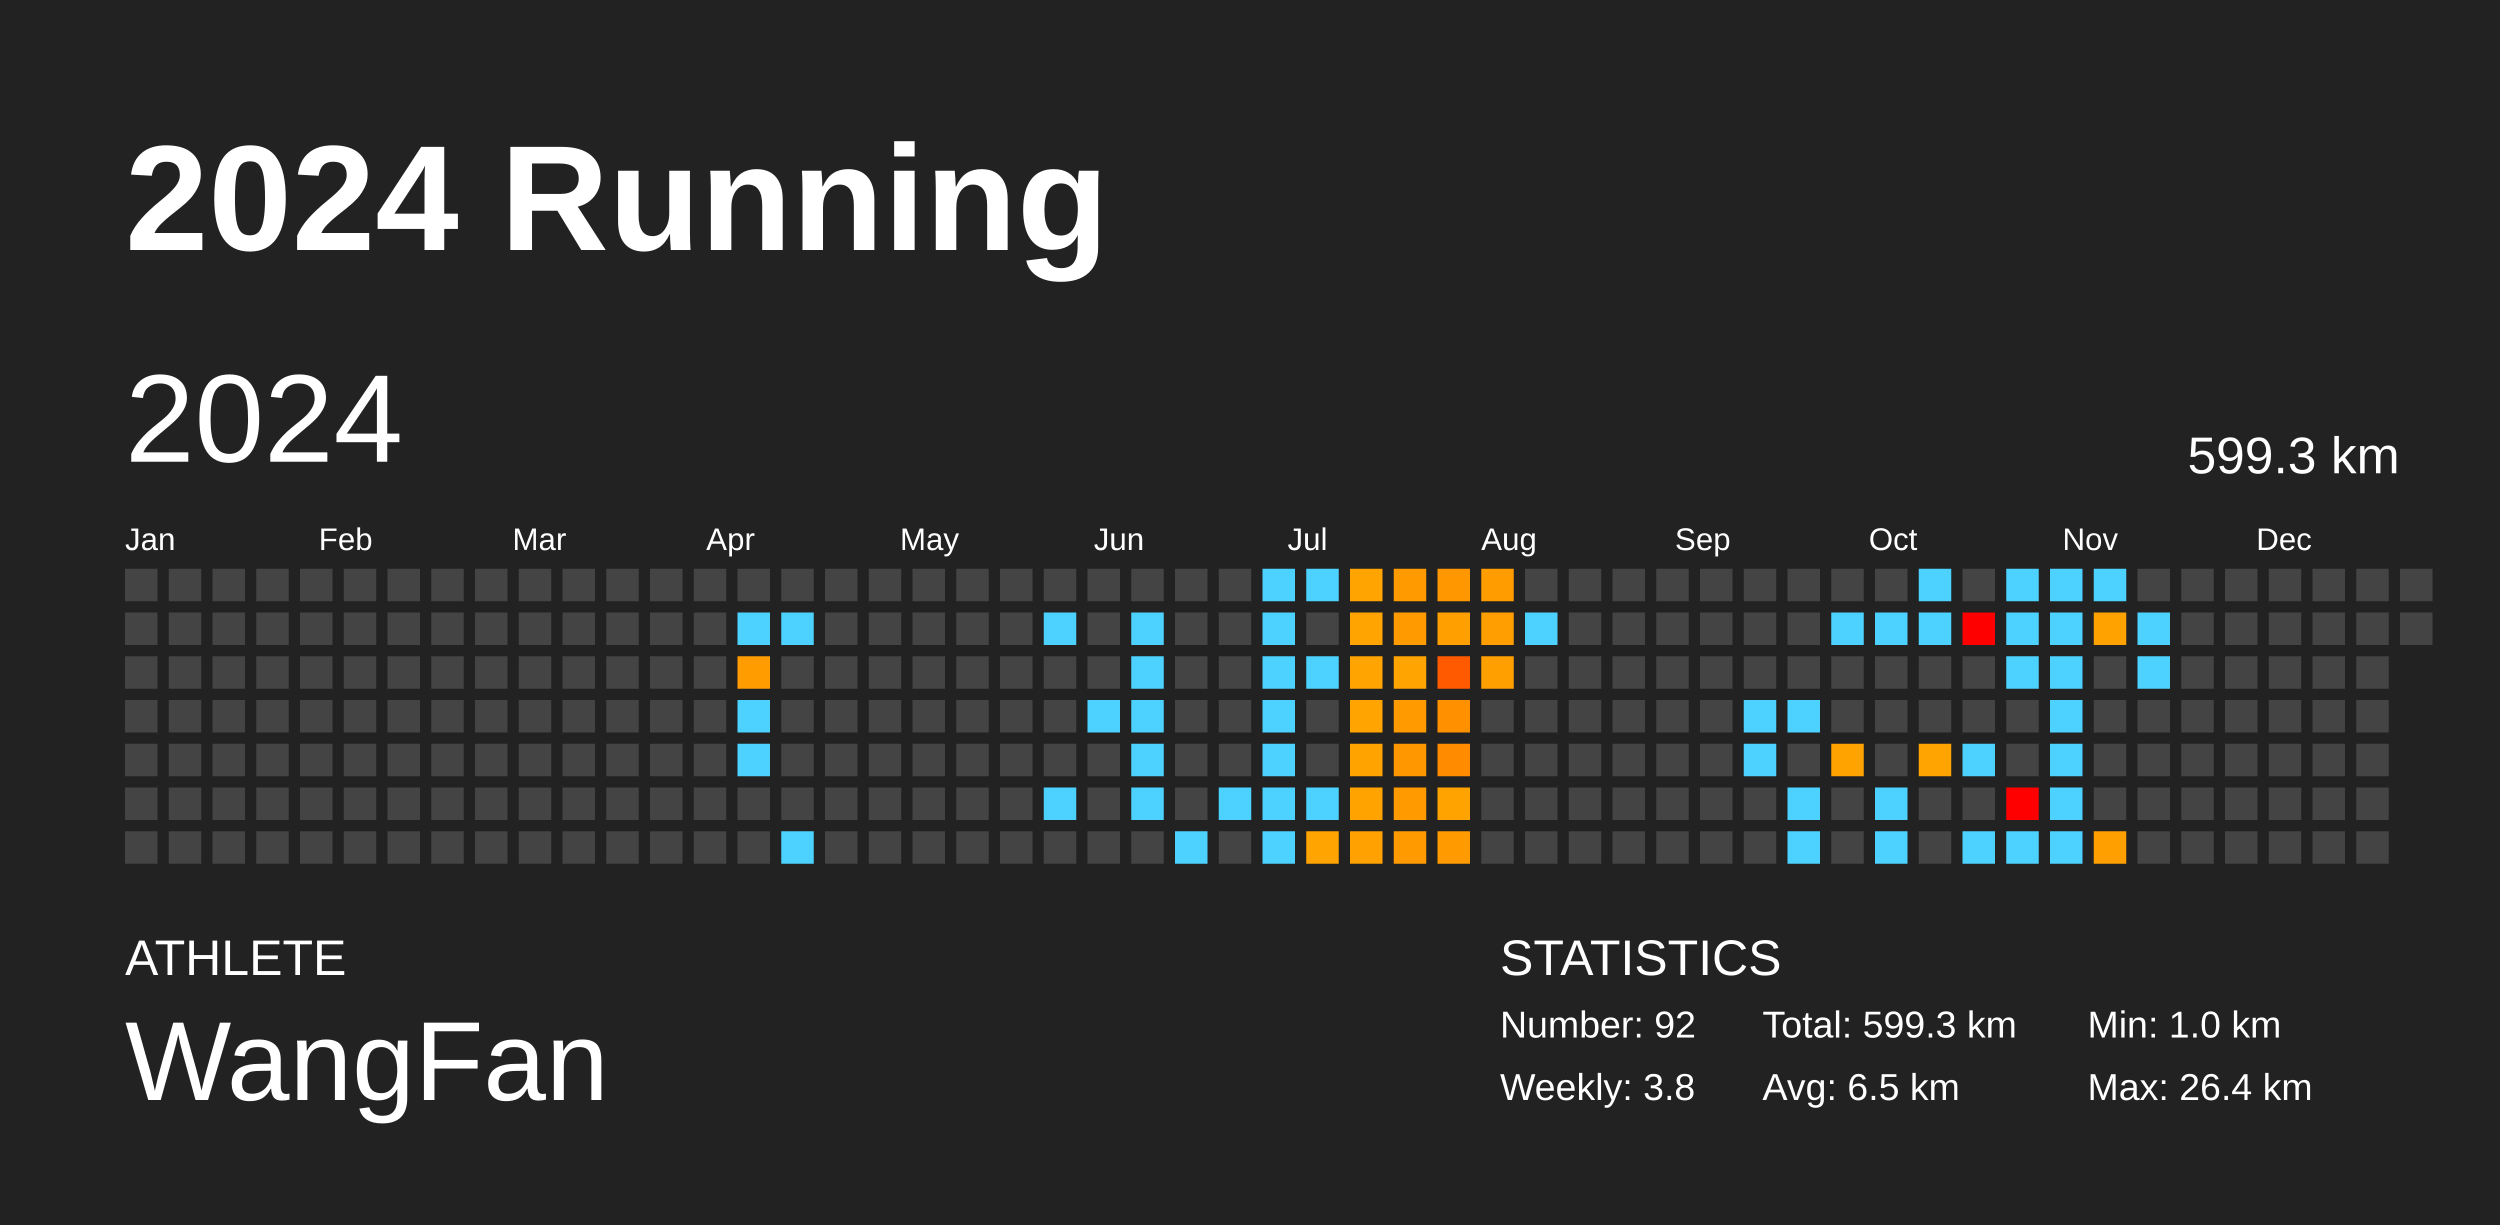
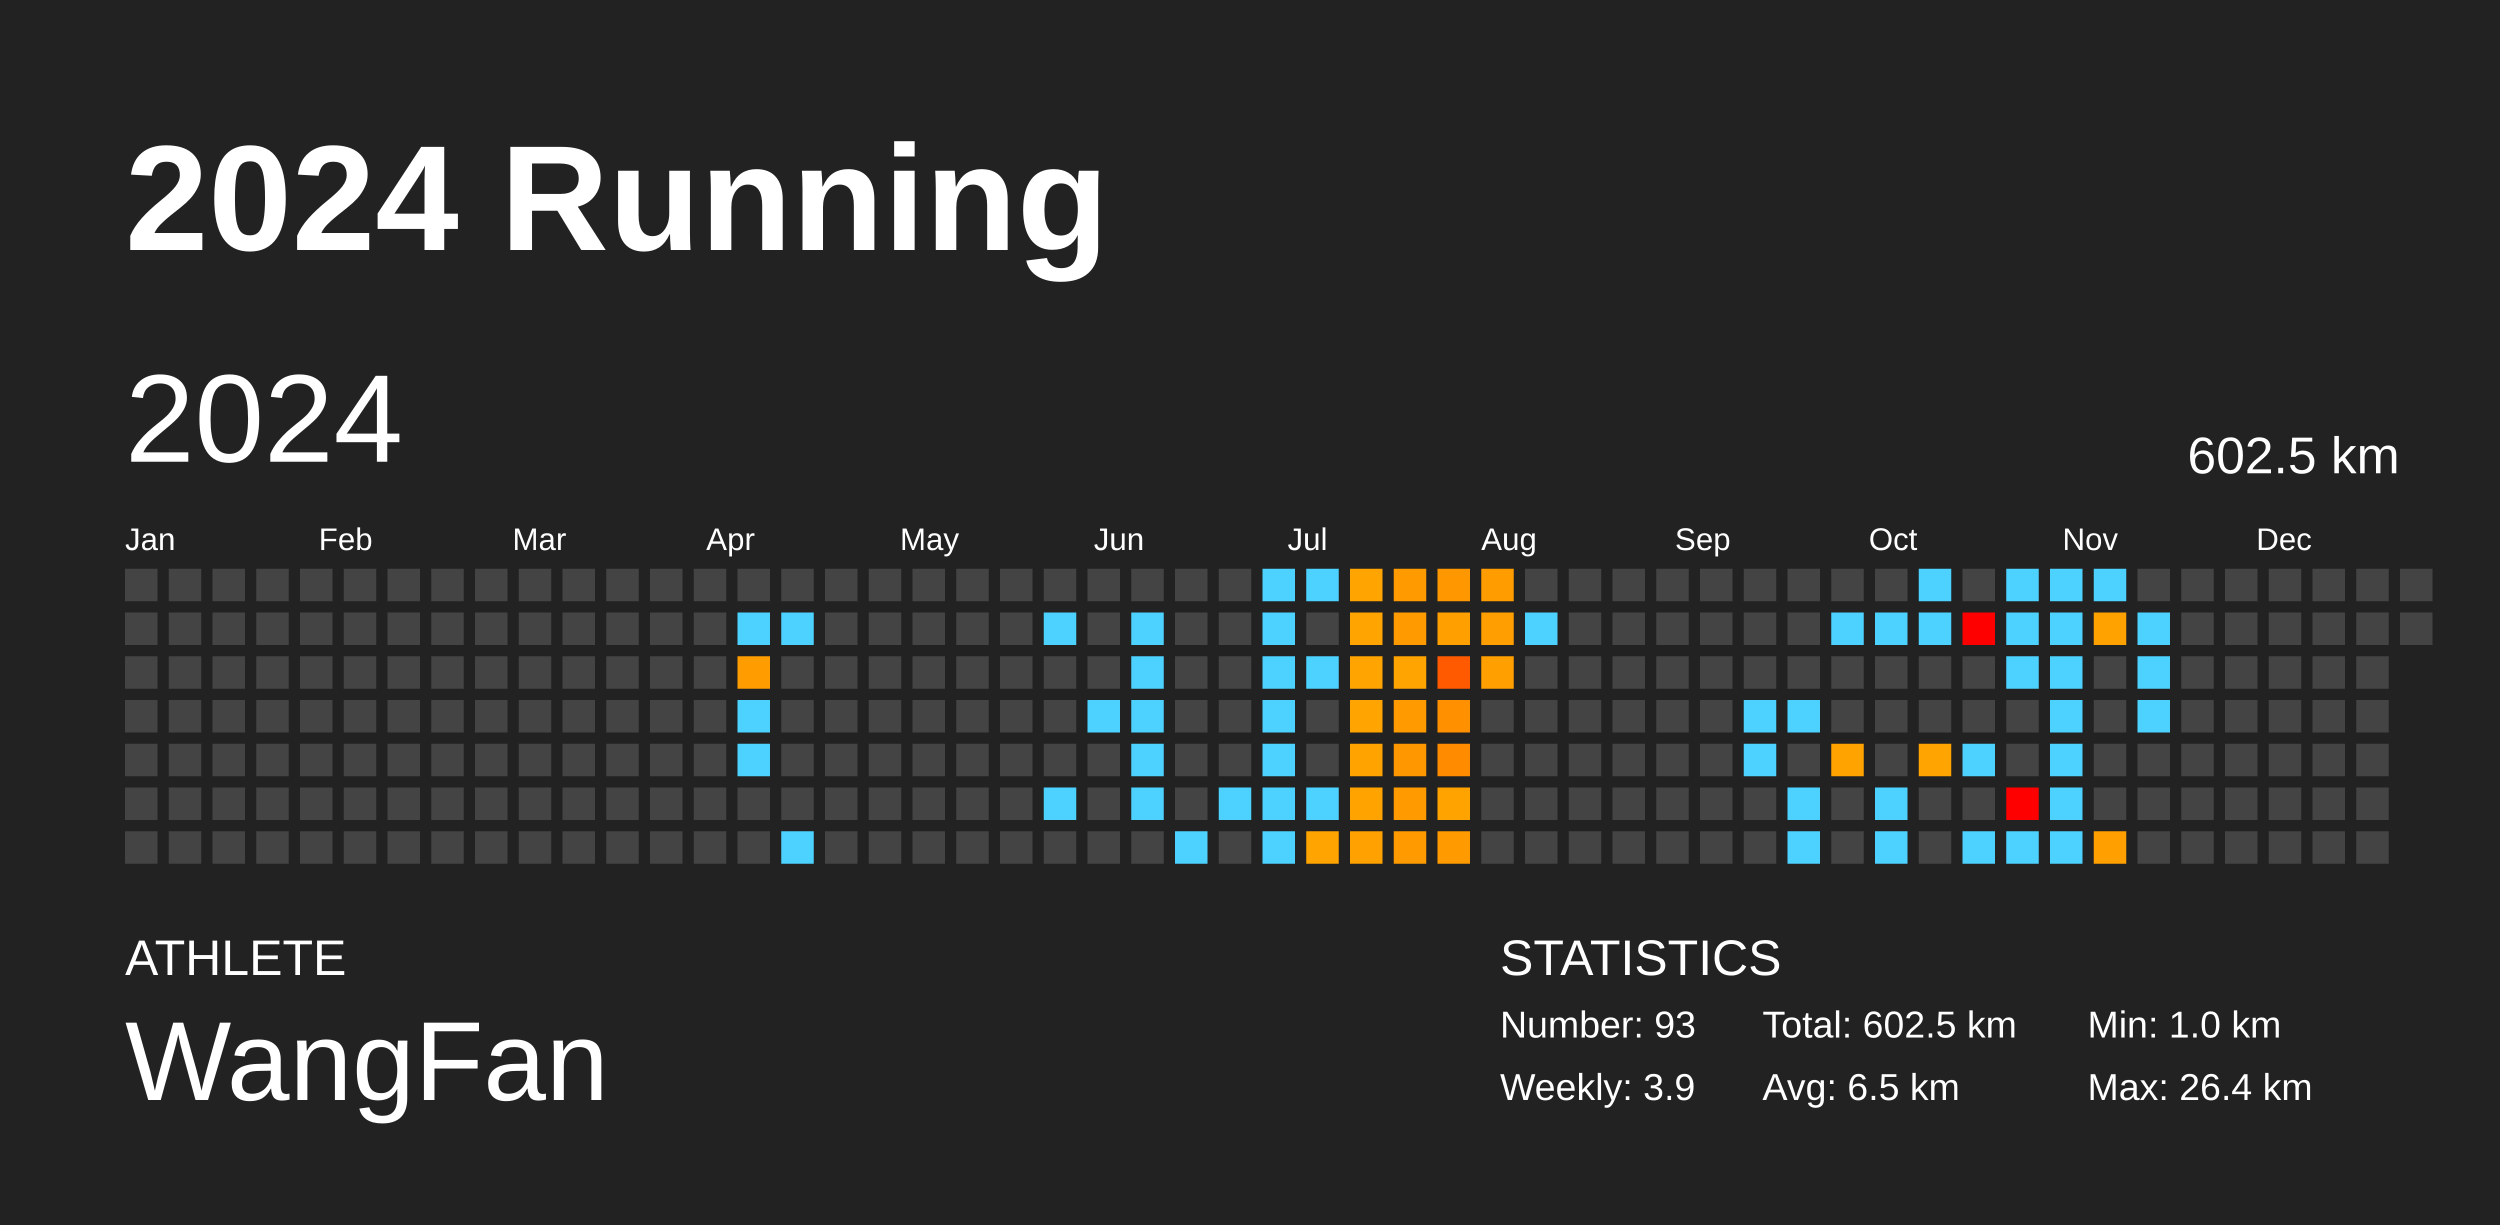
<svg xmlns="http://www.w3.org/2000/svg" baseProfile="full" height="98mm" version="1.1" viewBox="0,0,200,98" width="200mm">
  <defs />
  <rect fill="#222222" height="98" width="200" x="0" y="0" />
  <text fill="#FFFFFF" style="font-size:12px; font-family:Arial; font-weight:bold;" x="10" y="20">2024 Running</text>
  <text fill="#FFFFFF" style="font-size:4px; font-family:Arial" x="10" y="78">ATHLETE</text>
  <text fill="#FFFFFF" style="font-size:9px; font-family:Arial" x="10" y="88">WangFan</text>
  <text fill="#FFFFFF" style="font-size:4px; font-family:Arial" x="120" y="78">STATISTICS</text>
-   <text fill="#FFFFFF" style="font-size:3px; font-family:Arial" x="120" y="83">Number: 92</text>
-   <text fill="#FFFFFF" style="font-size:3px; font-family:Arial" x="120" y="88">Weekly: 3.8</text>
-   <text fill="#FFFFFF" style="font-size:3px; font-family:Arial" x="141" y="83">Total: 599.3 km</text>
+   <text fill="#FFFFFF" style="font-size:3px; font-family:Arial" x="120" y="83">Number: 93</text>
+   <text fill="#FFFFFF" style="font-size:3px; font-family:Arial" x="120" y="88">Weekly: 3.9</text>
+   <text fill="#FFFFFF" style="font-size:3px; font-family:Arial" x="141" y="83">Total: 602.5 km</text>
  <text fill="#FFFFFF" style="font-size:3px; font-family:Arial" x="141" y="88">Avg: 6.5 km</text>
  <text fill="#FFFFFF" style="font-size:3px; font-family:Arial" x="167" y="83">Min: 1.0 km</text>
  <text fill="#FFFFFF" style="font-size:3px; font-family:Arial" x="167" y="88">Max: 26.4 km</text>
  <text dominant-baseline="hanging" fill="#FFFFFF" style="font-size:10.0px; font-family:Arial;" x="10" y="30">2024</text>
-   <text dominant-baseline="hanging" fill="#FFFFFF" style="font-size:4.125px; font-family:Arial;" x="175" y="35">599.3 km</text>
+   <text dominant-baseline="hanging" fill="#FFFFFF" style="font-size:4.125px; font-family:Arial;" x="175" y="35">602.5 km</text>
  <text fill="#FFFFFF" style="font-size:2.5px; font-family:Arial" x="10.0" y="44">Jan</text>
  <text fill="#FFFFFF" style="font-size:2.5px; font-family:Arial" x="25.5" y="44">Feb</text>
  <text fill="#FFFFFF" style="font-size:2.5px; font-family:Arial" x="41.0" y="44">Mar</text>
  <text fill="#FFFFFF" style="font-size:2.5px; font-family:Arial" x="56.5" y="44">Apr</text>
  <text fill="#FFFFFF" style="font-size:2.5px; font-family:Arial" x="72.0" y="44">May</text>
  <text fill="#FFFFFF" style="font-size:2.5px; font-family:Arial" x="87.5" y="44">Jun</text>
  <text fill="#FFFFFF" style="font-size:2.5px; font-family:Arial" x="103.0" y="44">Jul</text>
  <text fill="#FFFFFF" style="font-size:2.5px; font-family:Arial" x="118.5" y="44">Aug</text>
  <text fill="#FFFFFF" style="font-size:2.5px; font-family:Arial" x="134.0" y="44">Sep</text>
  <text fill="#FFFFFF" style="font-size:2.5px; font-family:Arial" x="149.5" y="44">Oct</text>
  <text fill="#FFFFFF" style="font-size:2.5px; font-family:Arial" x="165.0" y="44">Nov</text>
  <text fill="#FFFFFF" style="font-size:2.5px; font-family:Arial" x="180.5" y="44">Dec</text>
  <rect fill="#444444" height="2.6" width="2.6" x="10.0" y="45.5" />
  <rect fill="#444444" height="2.6" width="2.6" x="10.0" y="49.0" />
  <rect fill="#444444" height="2.6" width="2.6" x="10.0" y="52.5" />
  <rect fill="#444444" height="2.6" width="2.6" x="10.0" y="56.0" />
  <rect fill="#444444" height="2.6" width="2.6" x="10.0" y="59.5" />
  <rect fill="#444444" height="2.6" width="2.6" x="10.0" y="63.0" />
  <rect fill="#444444" height="2.6" width="2.6" x="10.0" y="66.5" />
  <rect fill="#444444" height="2.6" width="2.6" x="13.5" y="45.5" />
  <rect fill="#444444" height="2.6" width="2.6" x="13.5" y="49.0" />
  <rect fill="#444444" height="2.6" width="2.6" x="13.5" y="52.5" />
  <rect fill="#444444" height="2.6" width="2.6" x="13.5" y="56.0" />
  <rect fill="#444444" height="2.6" width="2.6" x="13.5" y="59.5" />
  <rect fill="#444444" height="2.6" width="2.6" x="13.5" y="63.0" />
  <rect fill="#444444" height="2.6" width="2.6" x="13.5" y="66.5" />
  <rect fill="#444444" height="2.6" width="2.6" x="17.0" y="45.5" />
  <rect fill="#444444" height="2.6" width="2.6" x="17.0" y="49.0" />
  <rect fill="#444444" height="2.6" width="2.6" x="17.0" y="52.5" />
  <rect fill="#444444" height="2.6" width="2.6" x="17.0" y="56.0" />
  <rect fill="#444444" height="2.6" width="2.6" x="17.0" y="59.5" />
  <rect fill="#444444" height="2.6" width="2.6" x="17.0" y="63.0" />
  <rect fill="#444444" height="2.6" width="2.6" x="17.0" y="66.5" />
  <rect fill="#444444" height="2.6" width="2.6" x="20.5" y="45.5" />
  <rect fill="#444444" height="2.6" width="2.6" x="20.5" y="49.0" />
  <rect fill="#444444" height="2.6" width="2.6" x="20.5" y="52.5" />
  <rect fill="#444444" height="2.6" width="2.6" x="20.5" y="56.0" />
  <rect fill="#444444" height="2.6" width="2.6" x="20.5" y="59.5" />
  <rect fill="#444444" height="2.6" width="2.6" x="20.5" y="63.0" />
  <rect fill="#444444" height="2.6" width="2.6" x="20.5" y="66.5" />
  <rect fill="#444444" height="2.6" width="2.6" x="24.0" y="45.5" />
  <rect fill="#444444" height="2.6" width="2.6" x="24.0" y="49.0" />
  <rect fill="#444444" height="2.6" width="2.6" x="24.0" y="52.5" />
  <rect fill="#444444" height="2.6" width="2.6" x="24.0" y="56.0" />
  <rect fill="#444444" height="2.6" width="2.6" x="24.0" y="59.5" />
  <rect fill="#444444" height="2.6" width="2.6" x="24.0" y="63.0" />
  <rect fill="#444444" height="2.6" width="2.6" x="24.0" y="66.5" />
  <rect fill="#444444" height="2.6" width="2.6" x="27.5" y="45.5" />
  <rect fill="#444444" height="2.6" width="2.6" x="27.5" y="49.0" />
  <rect fill="#444444" height="2.6" width="2.6" x="27.5" y="52.5" />
  <rect fill="#444444" height="2.6" width="2.6" x="27.5" y="56.0" />
  <rect fill="#444444" height="2.6" width="2.6" x="27.5" y="59.5" />
  <rect fill="#444444" height="2.6" width="2.6" x="27.5" y="63.0" />
  <rect fill="#444444" height="2.6" width="2.6" x="27.5" y="66.5" />
  <rect fill="#444444" height="2.6" width="2.6" x="31.0" y="45.5" />
  <rect fill="#444444" height="2.6" width="2.6" x="31.0" y="49.0" />
  <rect fill="#444444" height="2.6" width="2.6" x="31.0" y="52.5" />
  <rect fill="#444444" height="2.6" width="2.6" x="31.0" y="56.0" />
  <rect fill="#444444" height="2.6" width="2.6" x="31.0" y="59.5" />
  <rect fill="#444444" height="2.6" width="2.6" x="31.0" y="63.0" />
  <rect fill="#444444" height="2.6" width="2.6" x="31.0" y="66.5" />
  <rect fill="#444444" height="2.6" width="2.6" x="34.5" y="45.5" />
  <rect fill="#444444" height="2.6" width="2.6" x="34.5" y="49.0" />
  <rect fill="#444444" height="2.6" width="2.6" x="34.5" y="52.5" />
  <rect fill="#444444" height="2.6" width="2.6" x="34.5" y="56.0" />
  <rect fill="#444444" height="2.6" width="2.6" x="34.5" y="59.5" />
  <rect fill="#444444" height="2.6" width="2.6" x="34.5" y="63.0" />
  <rect fill="#444444" height="2.6" width="2.6" x="34.5" y="66.5" />
  <rect fill="#444444" height="2.6" width="2.6" x="38.0" y="45.5" />
  <rect fill="#444444" height="2.6" width="2.6" x="38.0" y="49.0" />
  <rect fill="#444444" height="2.6" width="2.6" x="38.0" y="52.5" />
  <rect fill="#444444" height="2.6" width="2.6" x="38.0" y="56.0" />
  <rect fill="#444444" height="2.6" width="2.6" x="38.0" y="59.5" />
  <rect fill="#444444" height="2.6" width="2.6" x="38.0" y="63.0" />
  <rect fill="#444444" height="2.6" width="2.6" x="38.0" y="66.5" />
  <rect fill="#444444" height="2.6" width="2.6" x="41.5" y="45.5" />
  <rect fill="#444444" height="2.6" width="2.6" x="41.5" y="49.0" />
  <rect fill="#444444" height="2.6" width="2.6" x="41.5" y="52.5" />
  <rect fill="#444444" height="2.6" width="2.6" x="41.5" y="56.0" />
  <rect fill="#444444" height="2.6" width="2.6" x="41.5" y="59.5" />
  <rect fill="#444444" height="2.6" width="2.6" x="41.5" y="63.0" />
  <rect fill="#444444" height="2.6" width="2.6" x="41.5" y="66.5" />
  <rect fill="#444444" height="2.6" width="2.6" x="45.0" y="45.5" />
  <rect fill="#444444" height="2.6" width="2.6" x="45.0" y="49.0" />
  <rect fill="#444444" height="2.6" width="2.6" x="45.0" y="52.5" />
  <rect fill="#444444" height="2.6" width="2.6" x="45.0" y="56.0" />
  <rect fill="#444444" height="2.6" width="2.6" x="45.0" y="59.5" />
  <rect fill="#444444" height="2.6" width="2.6" x="45.0" y="63.0" />
  <rect fill="#444444" height="2.6" width="2.6" x="45.0" y="66.5" />
  <rect fill="#444444" height="2.6" width="2.6" x="48.5" y="45.5" />
  <rect fill="#444444" height="2.6" width="2.6" x="48.5" y="49.0" />
  <rect fill="#444444" height="2.6" width="2.6" x="48.5" y="52.5" />
  <rect fill="#444444" height="2.6" width="2.6" x="48.5" y="56.0" />
  <rect fill="#444444" height="2.6" width="2.6" x="48.5" y="59.5" />
  <rect fill="#444444" height="2.6" width="2.6" x="48.5" y="63.0" />
  <rect fill="#444444" height="2.6" width="2.6" x="48.5" y="66.5" />
  <rect fill="#444444" height="2.6" width="2.6" x="52.0" y="45.5" />
  <rect fill="#444444" height="2.6" width="2.6" x="52.0" y="49.0" />
  <rect fill="#444444" height="2.6" width="2.6" x="52.0" y="52.5" />
  <rect fill="#444444" height="2.6" width="2.6" x="52.0" y="56.0" />
  <rect fill="#444444" height="2.6" width="2.6" x="52.0" y="59.5" />
  <rect fill="#444444" height="2.6" width="2.6" x="52.0" y="63.0" />
  <rect fill="#444444" height="2.6" width="2.6" x="52.0" y="66.5" />
  <rect fill="#444444" height="2.6" width="2.6" x="55.5" y="45.5" />
  <rect fill="#444444" height="2.6" width="2.6" x="55.5" y="49.0" />
  <rect fill="#444444" height="2.6" width="2.6" x="55.5" y="52.5" />
  <rect fill="#444444" height="2.6" width="2.6" x="55.5" y="56.0" />
  <rect fill="#444444" height="2.6" width="2.6" x="55.5" y="59.5" />
  <rect fill="#444444" height="2.6" width="2.6" x="55.5" y="63.0" />
  <rect fill="#444444" height="2.6" width="2.6" x="55.5" y="66.5" />
  <rect fill="#444444" height="2.6" width="2.6" x="59.0" y="45.5" />
  <rect fill="#4dd2ff" height="2.6" width="2.6" x="59.0" y="49.0" />
  <rect fill="#ff9c00" height="2.6" width="2.6" x="59.0" y="52.5" />
  <rect fill="#4dd2ff" height="2.6" width="2.6" x="59.0" y="56.0" />
  <rect fill="#4dd2ff" height="2.6" width="2.6" x="59.0" y="59.5" />
  <rect fill="#444444" height="2.6" width="2.6" x="59.0" y="63.0" />
  <rect fill="#444444" height="2.6" width="2.6" x="59.0" y="66.5" />
  <rect fill="#444444" height="2.6" width="2.6" x="62.5" y="45.5" />
  <rect fill="#4dd2ff" height="2.6" width="2.6" x="62.5" y="49.0" />
  <rect fill="#444444" height="2.6" width="2.6" x="62.5" y="52.5" />
  <rect fill="#444444" height="2.6" width="2.6" x="62.5" y="56.0" />
  <rect fill="#444444" height="2.6" width="2.6" x="62.5" y="59.5" />
  <rect fill="#444444" height="2.6" width="2.6" x="62.5" y="63.0" />
  <rect fill="#4dd2ff" height="2.6" width="2.6" x="62.5" y="66.5" />
  <rect fill="#444444" height="2.6" width="2.6" x="66.0" y="45.5" />
  <rect fill="#444444" height="2.6" width="2.6" x="66.0" y="49.0" />
  <rect fill="#444444" height="2.6" width="2.6" x="66.0" y="52.5" />
  <rect fill="#444444" height="2.6" width="2.6" x="66.0" y="56.0" />
  <rect fill="#444444" height="2.6" width="2.6" x="66.0" y="59.5" />
  <rect fill="#444444" height="2.6" width="2.6" x="66.0" y="63.0" />
  <rect fill="#444444" height="2.6" width="2.6" x="66.0" y="66.5" />
  <rect fill="#444444" height="2.6" width="2.6" x="69.5" y="45.5" />
  <rect fill="#444444" height="2.6" width="2.6" x="69.5" y="49.0" />
  <rect fill="#444444" height="2.6" width="2.6" x="69.5" y="52.5" />
  <rect fill="#444444" height="2.6" width="2.6" x="69.5" y="56.0" />
  <rect fill="#444444" height="2.6" width="2.6" x="69.5" y="59.5" />
  <rect fill="#444444" height="2.6" width="2.6" x="69.5" y="63.0" />
  <rect fill="#444444" height="2.6" width="2.6" x="69.5" y="66.5" />
  <rect fill="#444444" height="2.6" width="2.6" x="73.0" y="45.5" />
  <rect fill="#444444" height="2.6" width="2.6" x="73.0" y="49.0" />
  <rect fill="#444444" height="2.6" width="2.6" x="73.0" y="52.5" />
  <rect fill="#444444" height="2.6" width="2.6" x="73.0" y="56.0" />
  <rect fill="#444444" height="2.6" width="2.6" x="73.0" y="59.5" />
  <rect fill="#444444" height="2.6" width="2.6" x="73.0" y="63.0" />
  <rect fill="#444444" height="2.6" width="2.6" x="73.0" y="66.5" />
  <rect fill="#444444" height="2.6" width="2.6" x="76.5" y="45.5" />
  <rect fill="#444444" height="2.6" width="2.6" x="76.5" y="49.0" />
  <rect fill="#444444" height="2.6" width="2.6" x="76.5" y="52.5" />
  <rect fill="#444444" height="2.6" width="2.6" x="76.5" y="56.0" />
  <rect fill="#444444" height="2.6" width="2.6" x="76.5" y="59.5" />
  <rect fill="#444444" height="2.6" width="2.6" x="76.5" y="63.0" />
  <rect fill="#444444" height="2.6" width="2.6" x="76.5" y="66.5" />
  <rect fill="#444444" height="2.6" width="2.6" x="80.0" y="45.5" />
  <rect fill="#444444" height="2.6" width="2.6" x="80.0" y="49.0" />
  <rect fill="#444444" height="2.6" width="2.6" x="80.0" y="52.5" />
  <rect fill="#444444" height="2.6" width="2.6" x="80.0" y="56.0" />
  <rect fill="#444444" height="2.6" width="2.6" x="80.0" y="59.5" />
  <rect fill="#444444" height="2.6" width="2.6" x="80.0" y="63.0" />
  <rect fill="#444444" height="2.6" width="2.6" x="80.0" y="66.5" />
  <rect fill="#444444" height="2.6" width="2.6" x="83.5" y="45.5" />
  <rect fill="#4dd2ff" height="2.6" width="2.6" x="83.5" y="49.0" />
  <rect fill="#444444" height="2.6" width="2.6" x="83.5" y="52.5" />
  <rect fill="#444444" height="2.6" width="2.6" x="83.5" y="56.0" />
  <rect fill="#444444" height="2.6" width="2.6" x="83.5" y="59.5" />
  <rect fill="#4dd2ff" height="2.6" width="2.6" x="83.5" y="63.0" />
  <rect fill="#444444" height="2.6" width="2.6" x="83.5" y="66.5" />
  <rect fill="#444444" height="2.6" width="2.6" x="87.0" y="45.5" />
  <rect fill="#444444" height="2.6" width="2.6" x="87.0" y="49.0" />
  <rect fill="#444444" height="2.6" width="2.6" x="87.0" y="52.5" />
  <rect fill="#4dd2ff" height="2.6" width="2.6" x="87.0" y="56.0" />
  <rect fill="#444444" height="2.6" width="2.6" x="87.0" y="59.5" />
  <rect fill="#444444" height="2.6" width="2.6" x="87.0" y="63.0" />
  <rect fill="#444444" height="2.6" width="2.6" x="87.0" y="66.5" />
  <rect fill="#444444" height="2.6" width="2.6" x="90.5" y="45.5" />
  <rect fill="#4dd2ff" height="2.6" width="2.6" x="90.5" y="49.0" />
  <rect fill="#4dd2ff" height="2.6" width="2.6" x="90.5" y="52.5" />
  <rect fill="#4dd2ff" height="2.6" width="2.6" x="90.5" y="56.0" />
  <rect fill="#4dd2ff" height="2.6" width="2.6" x="90.5" y="59.5" />
  <rect fill="#4dd2ff" height="2.6" width="2.6" x="90.5" y="63.0" />
  <rect fill="#444444" height="2.6" width="2.6" x="90.5" y="66.5" />
  <rect fill="#444444" height="2.6" width="2.6" x="94.0" y="45.5" />
  <rect fill="#444444" height="2.6" width="2.6" x="94.0" y="49.0" />
  <rect fill="#444444" height="2.6" width="2.6" x="94.0" y="52.5" />
  <rect fill="#444444" height="2.6" width="2.6" x="94.0" y="56.0" />
  <rect fill="#444444" height="2.6" width="2.6" x="94.0" y="59.5" />
  <rect fill="#444444" height="2.6" width="2.6" x="94.0" y="63.0" />
  <rect fill="#4dd2ff" height="2.6" width="2.6" x="94.0" y="66.5" />
  <rect fill="#444444" height="2.6" width="2.6" x="97.5" y="45.5" />
  <rect fill="#444444" height="2.6" width="2.6" x="97.5" y="49.0" />
  <rect fill="#444444" height="2.6" width="2.6" x="97.5" y="52.5" />
  <rect fill="#444444" height="2.6" width="2.6" x="97.5" y="56.0" />
  <rect fill="#444444" height="2.6" width="2.6" x="97.5" y="59.5" />
  <rect fill="#4dd2ff" height="2.6" width="2.6" x="97.5" y="63.0" />
  <rect fill="#444444" height="2.6" width="2.6" x="97.5" y="66.5" />
  <rect fill="#4dd2ff" height="2.6" width="2.6" x="101.0" y="45.5" />
  <rect fill="#4dd2ff" height="2.6" width="2.6" x="101.0" y="49.0" />
  <rect fill="#4dd2ff" height="2.6" width="2.6" x="101.0" y="52.5" />
  <rect fill="#4dd2ff" height="2.6" width="2.6" x="101.0" y="56.0" />
  <rect fill="#4dd2ff" height="2.6" width="2.6" x="101.0" y="59.5" />
  <rect fill="#4dd2ff" height="2.6" width="2.6" x="101.0" y="63.0" />
  <rect fill="#4dd2ff" height="2.6" width="2.6" x="101.0" y="66.5" />
  <rect fill="#4dd2ff" height="2.6" width="2.6" x="104.5" y="45.5" />
  <rect fill="#444444" height="2.6" width="2.6" x="104.5" y="49.0" />
  <rect fill="#4dd2ff" height="2.6" width="2.6" x="104.5" y="52.5" />
  <rect fill="#444444" height="2.6" width="2.6" x="104.5" y="56.0" />
  <rect fill="#444444" height="2.6" width="2.6" x="104.5" y="59.5" />
  <rect fill="#4dd2ff" height="2.6" width="2.6" x="104.5" y="63.0" />
  <rect fill="#ffa400" height="2.6" width="2.6" x="104.5" y="66.5" />
  <rect fill="#ffa400" height="2.6" width="2.6" x="108.0" y="45.5" />
  <rect fill="#ffa400" height="2.6" width="2.6" x="108.0" y="49.0" />
  <rect fill="#ffa400" height="2.6" width="2.6" x="108.0" y="52.5" />
  <rect fill="#ffa400" height="2.6" width="2.6" x="108.0" y="56.0" />
  <rect fill="#ffa300" height="2.6" width="2.6" x="108.0" y="59.5" />
  <rect fill="#ffa300" height="2.6" width="2.6" x="108.0" y="63.0" />
  <rect fill="#ffa100" height="2.6" width="2.6" x="108.0" y="66.5" />
  <rect fill="#ff9b00" height="2.6" width="2.6" x="111.5" y="45.5" />
  <rect fill="#ff9b00" height="2.6" width="2.6" x="111.5" y="49.0" />
  <rect fill="#ffa400" height="2.6" width="2.6" x="111.5" y="52.5" />
  <rect fill="#ff9a00" height="2.6" width="2.6" x="111.5" y="56.0" />
  <rect fill="#ff9800" height="2.6" width="2.6" x="111.5" y="59.5" />
  <rect fill="#ff9a00" height="2.6" width="2.6" x="111.5" y="63.0" />
  <rect fill="#ff9b00" height="2.6" width="2.6" x="111.5" y="66.5" />
  <rect fill="#ff9800" height="2.6" width="2.6" x="115.0" y="45.5" />
  <rect fill="#ffa000" height="2.6" width="2.6" x="115.0" y="49.0" />
  <rect fill="#ff5a00" height="2.6" width="2.6" x="115.0" y="52.5" />
  <rect fill="#ff9000" height="2.6" width="2.6" x="115.0" y="56.0" />
  <rect fill="#ff8c00" height="2.6" width="2.6" x="115.0" y="59.5" />
  <rect fill="#ffa300" height="2.6" width="2.6" x="115.0" y="63.0" />
  <rect fill="#ff9a00" height="2.6" width="2.6" x="115.0" y="66.5" />
  <rect fill="#ff9c00" height="2.6" width="2.6" x="118.5" y="45.5" />
  <rect fill="#ff9e00" height="2.6" width="2.6" x="118.5" y="49.0" />
  <rect fill="#ffa000" height="2.6" width="2.6" x="118.5" y="52.5" />
  <rect fill="#444444" height="2.6" width="2.6" x="118.5" y="56.0" />
  <rect fill="#444444" height="2.6" width="2.6" x="118.5" y="59.5" />
  <rect fill="#444444" height="2.6" width="2.6" x="118.5" y="63.0" />
  <rect fill="#444444" height="2.6" width="2.6" x="118.5" y="66.5" />
  <rect fill="#444444" height="2.6" width="2.6" x="122.0" y="45.5" />
  <rect fill="#4dd2ff" height="2.6" width="2.6" x="122.0" y="49.0" />
  <rect fill="#444444" height="2.6" width="2.6" x="122.0" y="52.5" />
  <rect fill="#444444" height="2.6" width="2.6" x="122.0" y="56.0" />
  <rect fill="#444444" height="2.6" width="2.6" x="122.0" y="59.5" />
  <rect fill="#444444" height="2.6" width="2.6" x="122.0" y="63.0" />
  <rect fill="#444444" height="2.6" width="2.6" x="122.0" y="66.5" />
  <rect fill="#444444" height="2.6" width="2.6" x="125.5" y="45.5" />
  <rect fill="#444444" height="2.6" width="2.6" x="125.5" y="49.0" />
  <rect fill="#444444" height="2.6" width="2.6" x="125.5" y="52.5" />
  <rect fill="#444444" height="2.6" width="2.6" x="125.5" y="56.0" />
  <rect fill="#444444" height="2.6" width="2.6" x="125.5" y="59.5" />
  <rect fill="#444444" height="2.6" width="2.6" x="125.5" y="63.0" />
  <rect fill="#444444" height="2.6" width="2.6" x="125.5" y="66.5" />
  <rect fill="#444444" height="2.6" width="2.6" x="129.0" y="45.5" />
  <rect fill="#444444" height="2.6" width="2.6" x="129.0" y="49.0" />
  <rect fill="#444444" height="2.6" width="2.6" x="129.0" y="52.5" />
  <rect fill="#444444" height="2.6" width="2.6" x="129.0" y="56.0" />
  <rect fill="#444444" height="2.6" width="2.6" x="129.0" y="59.5" />
  <rect fill="#444444" height="2.6" width="2.6" x="129.0" y="63.0" />
  <rect fill="#444444" height="2.6" width="2.6" x="129.0" y="66.5" />
  <rect fill="#444444" height="2.6" width="2.6" x="132.5" y="45.5" />
  <rect fill="#444444" height="2.6" width="2.6" x="132.5" y="49.0" />
  <rect fill="#444444" height="2.6" width="2.6" x="132.5" y="52.5" />
  <rect fill="#444444" height="2.6" width="2.6" x="132.5" y="56.0" />
  <rect fill="#444444" height="2.6" width="2.6" x="132.5" y="59.5" />
  <rect fill="#444444" height="2.6" width="2.6" x="132.5" y="63.0" />
  <rect fill="#444444" height="2.6" width="2.6" x="132.5" y="66.5" />
  <rect fill="#444444" height="2.6" width="2.6" x="136.0" y="45.5" />
  <rect fill="#444444" height="2.6" width="2.6" x="136.0" y="49.0" />
  <rect fill="#444444" height="2.6" width="2.6" x="136.0" y="52.5" />
  <rect fill="#444444" height="2.6" width="2.6" x="136.0" y="56.0" />
  <rect fill="#444444" height="2.6" width="2.6" x="136.0" y="59.5" />
  <rect fill="#444444" height="2.6" width="2.6" x="136.0" y="63.0" />
  <rect fill="#444444" height="2.6" width="2.6" x="136.0" y="66.5" />
  <rect fill="#444444" height="2.6" width="2.6" x="139.5" y="45.5" />
  <rect fill="#444444" height="2.6" width="2.6" x="139.5" y="49.0" />
  <rect fill="#444444" height="2.6" width="2.6" x="139.5" y="52.5" />
  <rect fill="#4dd2ff" height="2.6" width="2.6" x="139.5" y="56.0" />
  <rect fill="#4dd2ff" height="2.6" width="2.6" x="139.5" y="59.5" />
  <rect fill="#444444" height="2.6" width="2.6" x="139.5" y="63.0" />
  <rect fill="#444444" height="2.6" width="2.6" x="139.5" y="66.5" />
  <rect fill="#444444" height="2.6" width="2.6" x="143.0" y="45.5" />
  <rect fill="#444444" height="2.6" width="2.6" x="143.0" y="49.0" />
  <rect fill="#444444" height="2.6" width="2.6" x="143.0" y="52.5" />
  <rect fill="#4dd2ff" height="2.6" width="2.6" x="143.0" y="56.0" />
  <rect fill="#444444" height="2.6" width="2.6" x="143.0" y="59.5" />
  <rect fill="#4dd2ff" height="2.6" width="2.6" x="143.0" y="63.0" />
  <rect fill="#4dd2ff" height="2.6" width="2.6" x="143.0" y="66.5" />
  <rect fill="#444444" height="2.6" width="2.6" x="146.5" y="45.5" />
  <rect fill="#4dd2ff" height="2.6" width="2.6" x="146.5" y="49.0" />
  <rect fill="#444444" height="2.6" width="2.6" x="146.5" y="52.5" />
  <rect fill="#444444" height="2.6" width="2.6" x="146.5" y="56.0" />
  <rect fill="#ffa300" height="2.6" width="2.6" x="146.5" y="59.5" />
  <rect fill="#444444" height="2.6" width="2.6" x="146.5" y="63.0" />
  <rect fill="#444444" height="2.6" width="2.6" x="146.5" y="66.5" />
  <rect fill="#444444" height="2.6" width="2.6" x="150.0" y="45.5" />
  <rect fill="#4dd2ff" height="2.6" width="2.6" x="150.0" y="49.0" />
  <rect fill="#444444" height="2.6" width="2.6" x="150.0" y="52.5" />
  <rect fill="#444444" height="2.6" width="2.6" x="150.0" y="56.0" />
  <rect fill="#444444" height="2.6" width="2.6" x="150.0" y="59.5" />
  <rect fill="#4dd2ff" height="2.6" width="2.6" x="150.0" y="63.0" />
  <rect fill="#4dd2ff" height="2.6" width="2.6" x="150.0" y="66.5" />
  <rect fill="#4dd2ff" height="2.6" width="2.6" x="153.5" y="45.5" />
  <rect fill="#4dd2ff" height="2.6" width="2.6" x="153.5" y="49.0" />
  <rect fill="#444444" height="2.6" width="2.6" x="153.5" y="52.5" />
  <rect fill="#444444" height="2.6" width="2.6" x="153.5" y="56.0" />
  <rect fill="#ffa400" height="2.6" width="2.6" x="153.5" y="59.5" />
  <rect fill="#444444" height="2.6" width="2.6" x="153.5" y="63.0" />
  <rect fill="#444444" height="2.6" width="2.6" x="153.5" y="66.5" />
  <rect fill="#444444" height="2.6" width="2.6" x="157.0" y="45.5" />
  <rect fill="red" height="2.6" width="2.6" x="157.0" y="49.0" />
  <rect fill="#444444" height="2.6" width="2.6" x="157.0" y="52.5" />
  <rect fill="#444444" height="2.6" width="2.6" x="157.0" y="56.0" />
  <rect fill="#4dd2ff" height="2.6" width="2.6" x="157.0" y="59.5" />
  <rect fill="#444444" height="2.6" width="2.6" x="157.0" y="63.0" />
  <rect fill="#4dd2ff" height="2.6" width="2.6" x="157.0" y="66.5" />
  <rect fill="#4dd2ff" height="2.6" width="2.6" x="160.5" y="45.5" />
  <rect fill="#4dd2ff" height="2.6" width="2.6" x="160.5" y="49.0" />
  <rect fill="#4dd2ff" height="2.6" width="2.6" x="160.5" y="52.5" />
  <rect fill="#444444" height="2.6" width="2.6" x="160.5" y="56.0" />
  <rect fill="#444444" height="2.6" width="2.6" x="160.5" y="59.5" />
  <rect fill="red" height="2.6" width="2.6" x="160.5" y="63.0" />
  <rect fill="#4dd2ff" height="2.6" width="2.6" x="160.5" y="66.5" />
  <rect fill="#4dd2ff" height="2.6" width="2.6" x="164.0" y="45.5" />
  <rect fill="#4dd2ff" height="2.6" width="2.6" x="164.0" y="49.0" />
  <rect fill="#4dd2ff" height="2.6" width="2.6" x="164.0" y="52.5" />
  <rect fill="#4dd2ff" height="2.6" width="2.6" x="164.0" y="56.0" />
  <rect fill="#4dd2ff" height="2.6" width="2.6" x="164.0" y="59.5" />
  <rect fill="#4dd2ff" height="2.6" width="2.6" x="164.0" y="63.0" />
  <rect fill="#4dd2ff" height="2.6" width="2.6" x="164.0" y="66.5" />
  <rect fill="#4dd2ff" height="2.6" width="2.6" x="167.5" y="45.5" />
  <rect fill="#ffa200" height="2.6" width="2.6" x="167.5" y="49.0" />
  <rect fill="#444444" height="2.6" width="2.6" x="167.5" y="52.5" />
  <rect fill="#444444" height="2.6" width="2.6" x="167.5" y="56.0" />
  <rect fill="#444444" height="2.6" width="2.6" x="167.5" y="59.5" />
  <rect fill="#444444" height="2.6" width="2.6" x="167.5" y="63.0" />
  <rect fill="#ff9f00" height="2.6" width="2.6" x="167.5" y="66.5" />
  <rect fill="#444444" height="2.6" width="2.6" x="171.0" y="45.5" />
  <rect fill="#4dd2ff" height="2.6" width="2.6" x="171.0" y="49.0" />
  <rect fill="#4dd2ff" height="2.6" width="2.6" x="171.0" y="52.5" />
-   <rect fill="#444444" height="2.6" width="2.6" x="171.0" y="56.0" />
+   <rect fill="#4dd2ff" height="2.6" width="2.6" x="171.0" y="56.0" />
  <rect fill="#444444" height="2.6" width="2.6" x="171.0" y="59.5" />
  <rect fill="#444444" height="2.6" width="2.6" x="171.0" y="63.0" />
  <rect fill="#444444" height="2.6" width="2.6" x="171.0" y="66.5" />
  <rect fill="#444444" height="2.6" width="2.6" x="174.5" y="45.5" />
  <rect fill="#444444" height="2.6" width="2.6" x="174.5" y="49.0" />
  <rect fill="#444444" height="2.6" width="2.6" x="174.5" y="52.5" />
  <rect fill="#444444" height="2.6" width="2.6" x="174.5" y="56.0" />
  <rect fill="#444444" height="2.6" width="2.6" x="174.5" y="59.5" />
  <rect fill="#444444" height="2.6" width="2.6" x="174.5" y="63.0" />
  <rect fill="#444444" height="2.6" width="2.6" x="174.5" y="66.5" />
  <rect fill="#444444" height="2.6" width="2.6" x="178.0" y="45.5" />
  <rect fill="#444444" height="2.6" width="2.6" x="178.0" y="49.0" />
  <rect fill="#444444" height="2.6" width="2.6" x="178.0" y="52.5" />
  <rect fill="#444444" height="2.6" width="2.6" x="178.0" y="56.0" />
  <rect fill="#444444" height="2.6" width="2.6" x="178.0" y="59.5" />
  <rect fill="#444444" height="2.6" width="2.6" x="178.0" y="63.0" />
  <rect fill="#444444" height="2.6" width="2.6" x="178.0" y="66.5" />
  <rect fill="#444444" height="2.6" width="2.6" x="181.5" y="45.5" />
  <rect fill="#444444" height="2.6" width="2.6" x="181.5" y="49.0" />
  <rect fill="#444444" height="2.6" width="2.6" x="181.5" y="52.5" />
  <rect fill="#444444" height="2.6" width="2.6" x="181.5" y="56.0" />
  <rect fill="#444444" height="2.6" width="2.6" x="181.5" y="59.5" />
  <rect fill="#444444" height="2.6" width="2.6" x="181.5" y="63.0" />
  <rect fill="#444444" height="2.6" width="2.6" x="181.5" y="66.5" />
  <rect fill="#444444" height="2.6" width="2.6" x="185.0" y="45.5" />
  <rect fill="#444444" height="2.6" width="2.6" x="185.0" y="49.0" />
  <rect fill="#444444" height="2.6" width="2.6" x="185.0" y="52.5" />
  <rect fill="#444444" height="2.6" width="2.6" x="185.0" y="56.0" />
  <rect fill="#444444" height="2.6" width="2.6" x="185.0" y="59.5" />
  <rect fill="#444444" height="2.6" width="2.6" x="185.0" y="63.0" />
  <rect fill="#444444" height="2.6" width="2.6" x="185.0" y="66.5" />
  <rect fill="#444444" height="2.6" width="2.6" x="188.5" y="45.5" />
  <rect fill="#444444" height="2.6" width="2.6" x="188.5" y="49.0" />
  <rect fill="#444444" height="2.6" width="2.6" x="188.5" y="52.5" />
  <rect fill="#444444" height="2.6" width="2.6" x="188.5" y="56.0" />
  <rect fill="#444444" height="2.6" width="2.6" x="188.5" y="59.5" />
  <rect fill="#444444" height="2.6" width="2.6" x="188.5" y="63.0" />
  <rect fill="#444444" height="2.6" width="2.6" x="188.5" y="66.5" />
  <rect fill="#444444" height="2.6" width="2.6" x="192.0" y="45.5" />
  <rect fill="#444444" height="2.6" width="2.6" x="192.0" y="49.0" />
</svg>
